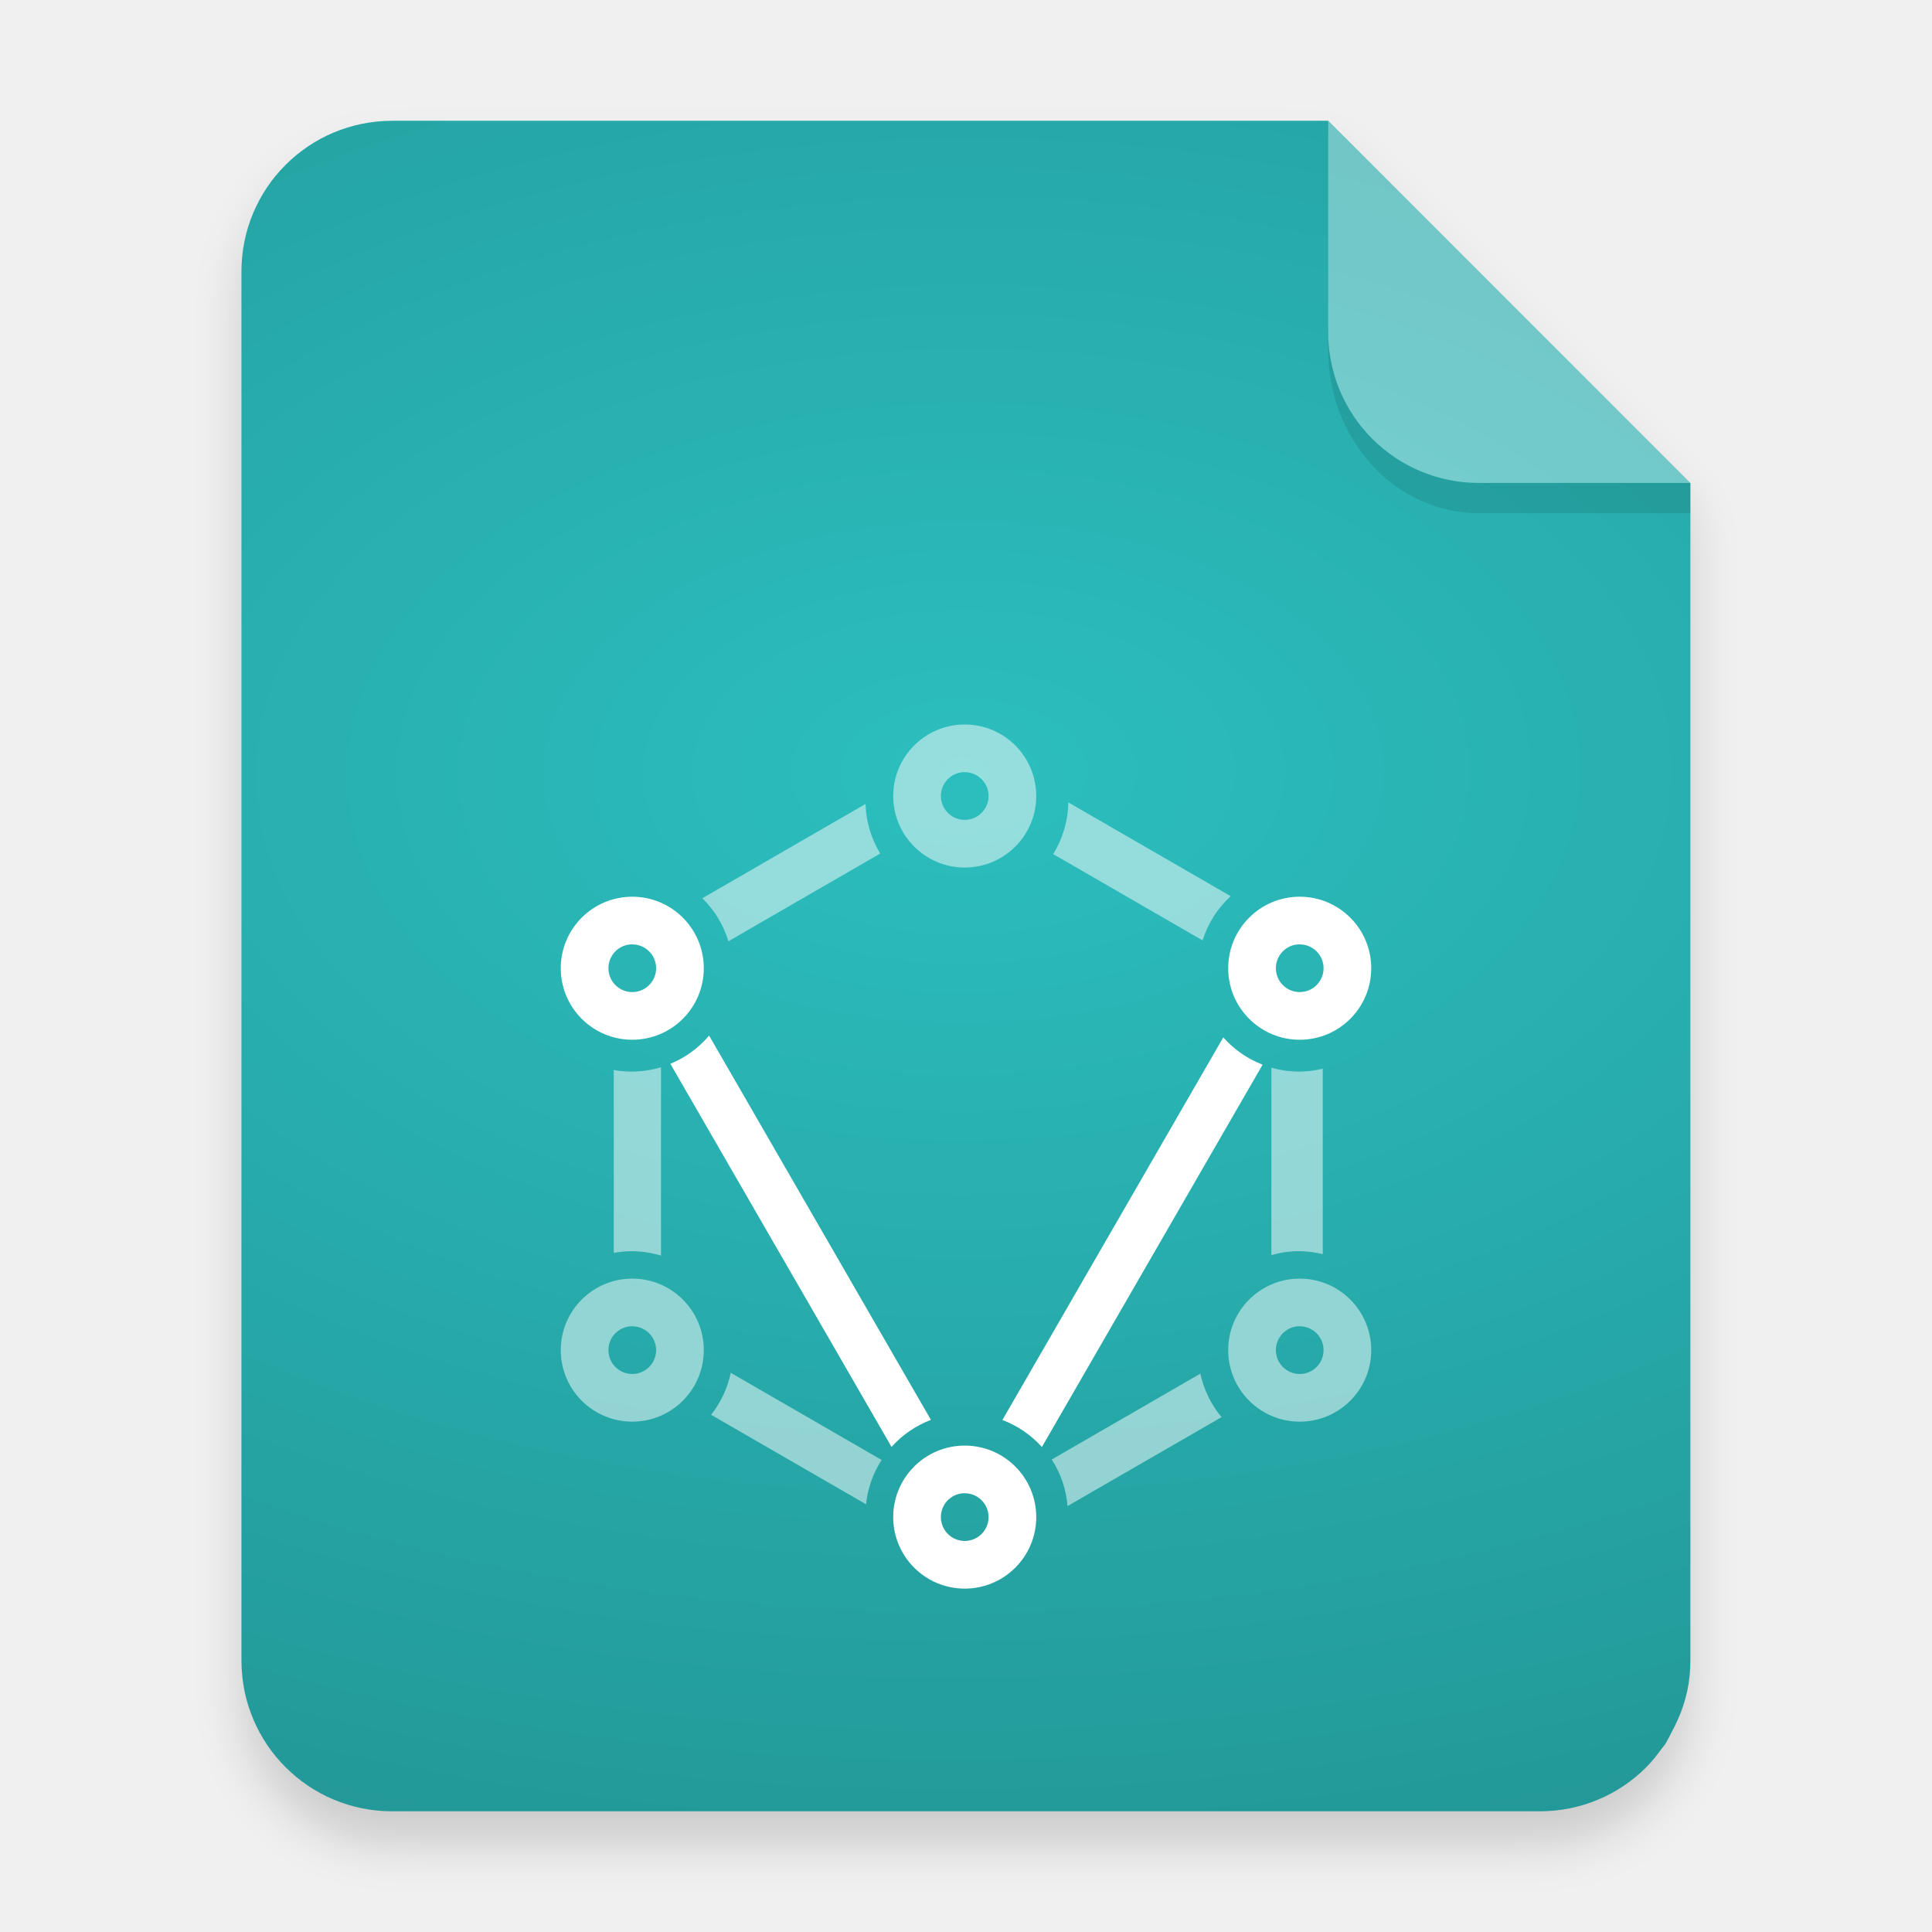
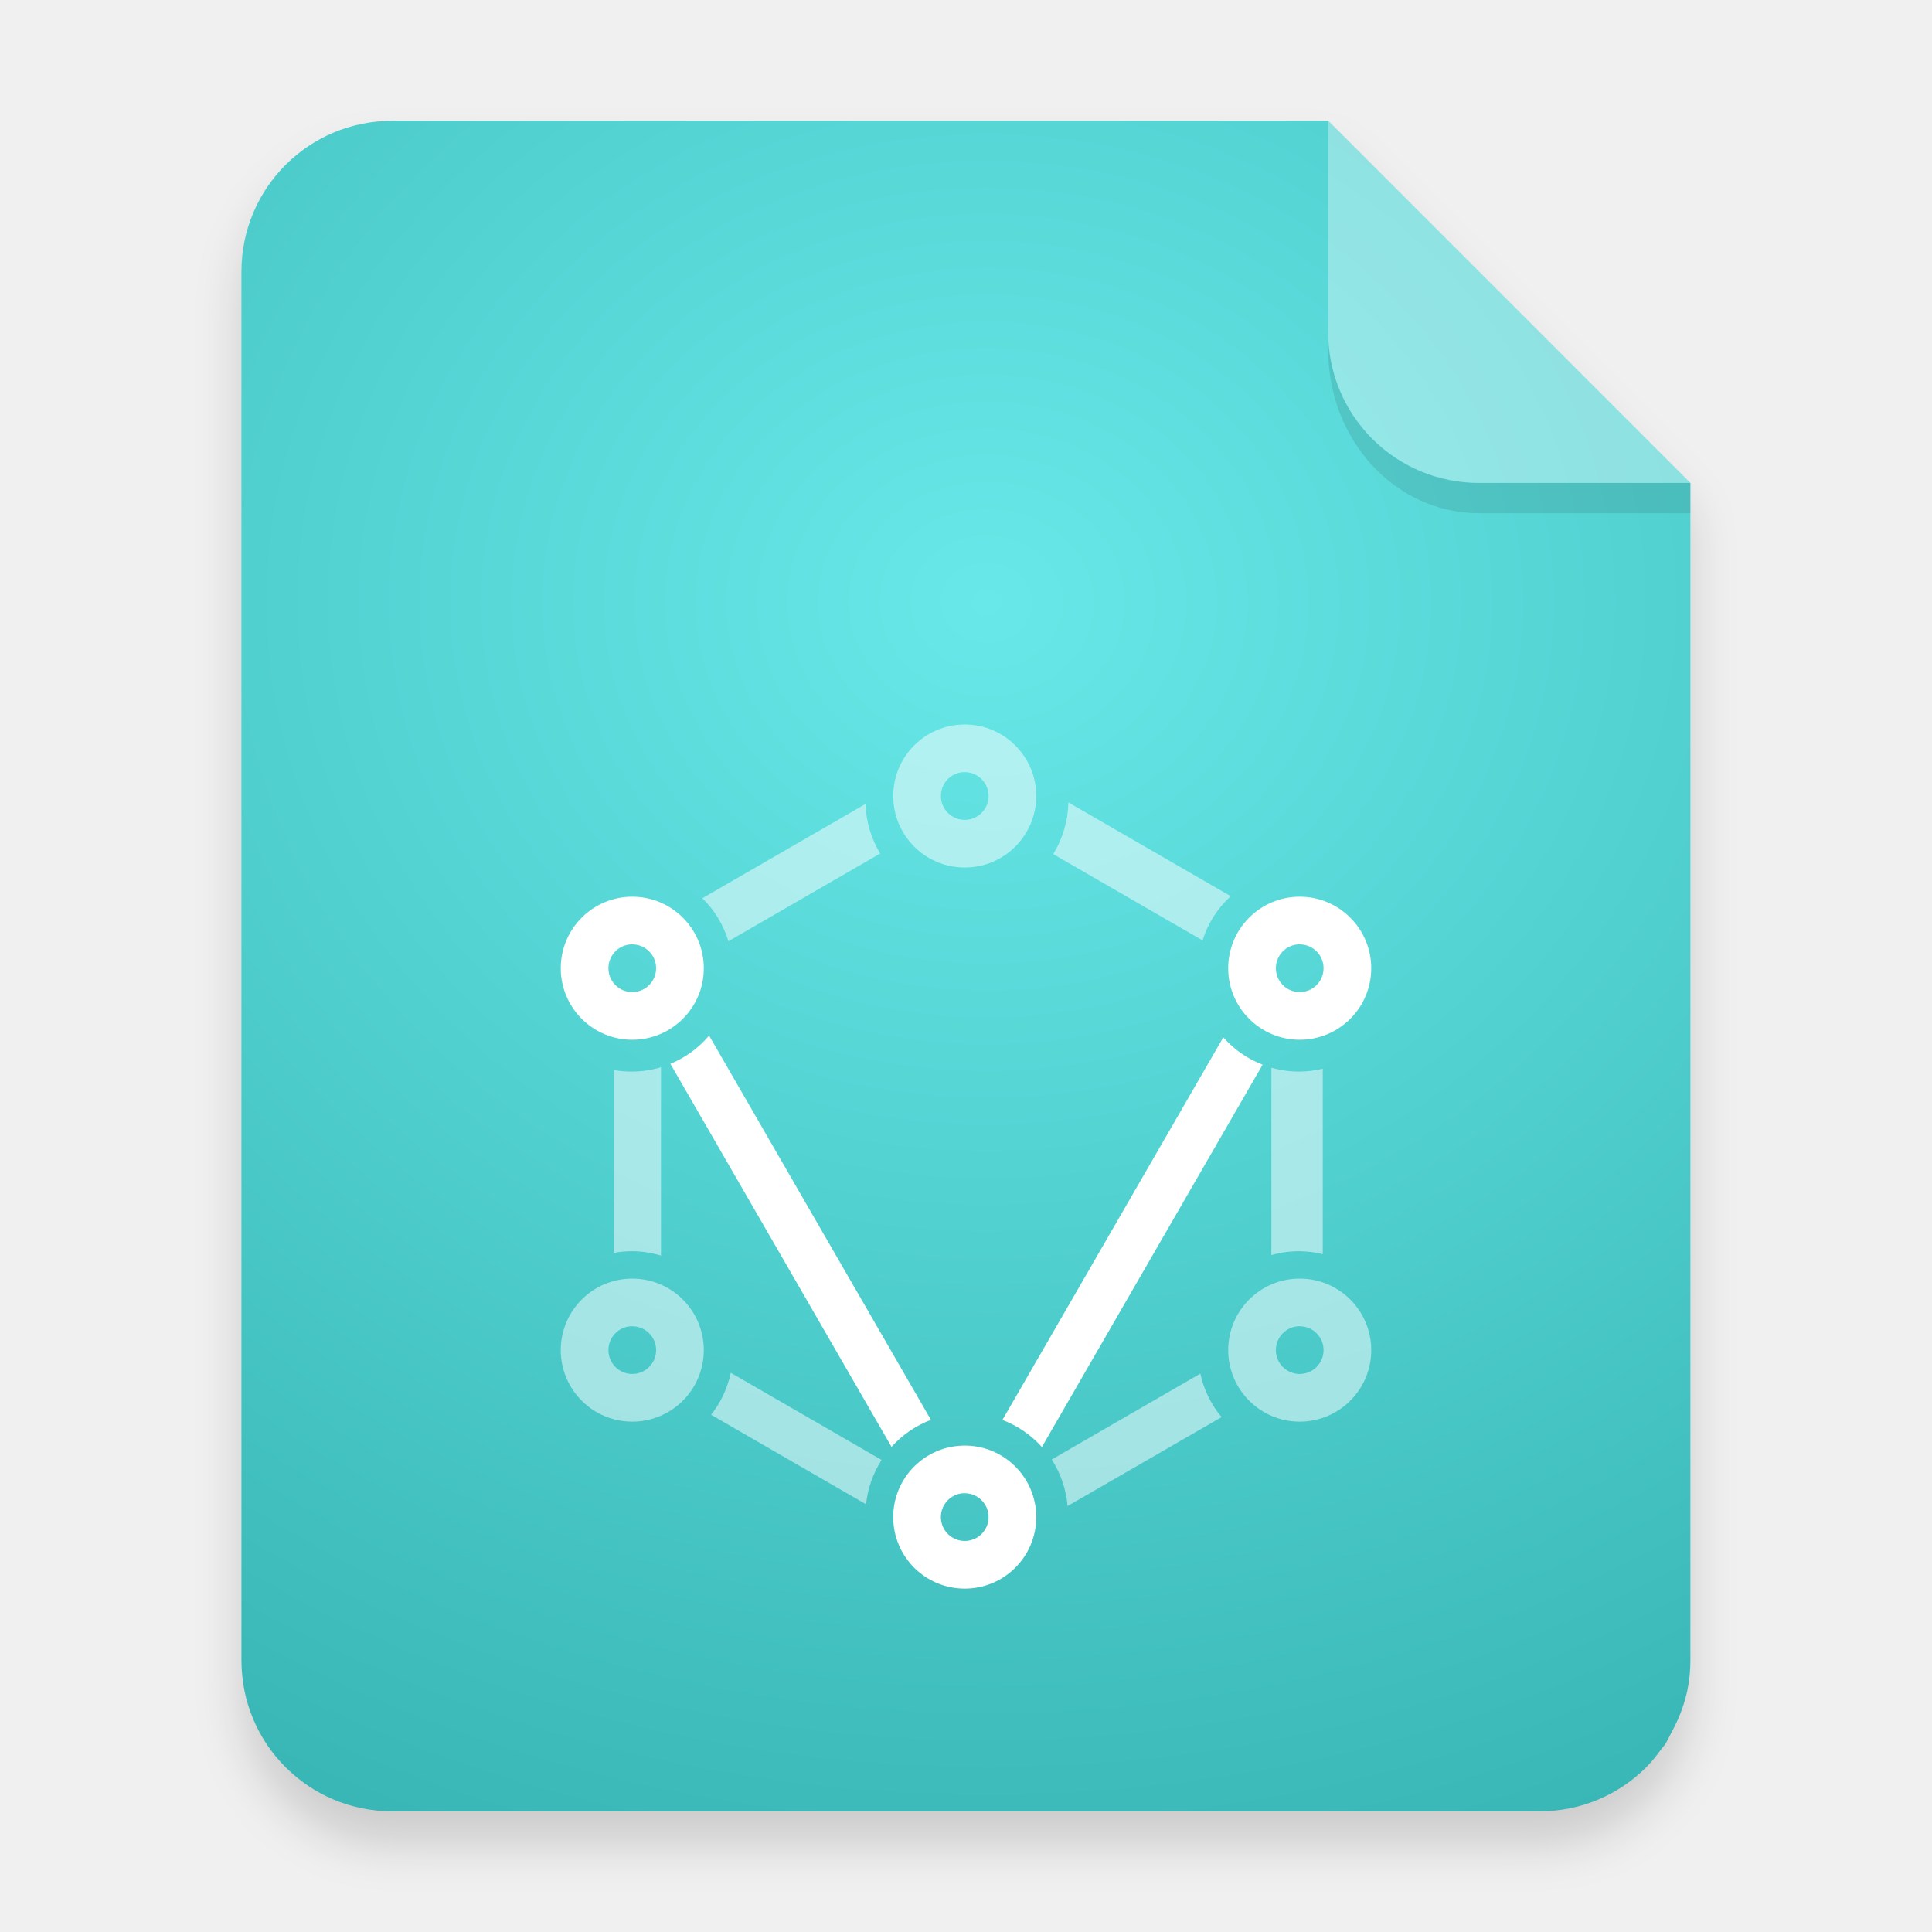
- <svg xmlns="http://www.w3.org/2000/svg" xmlns:xlink="http://www.w3.org/1999/xlink" version="1.1" viewBox="0 0 64 64" id="svg37">
+ <svg xmlns="http://www.w3.org/2000/svg" xmlns:xlink="http://www.w3.org/1999/xlink" version="1.1" viewBox="0 0 64 64" id="svg37" xml:space="preserve">
  <defs id="defs5">
    <linearGradient id="linearGradient972">
-       <stop style="stop-color:#2cbebe;stop-opacity:1" offset="0" id="stop968" />
-       <stop style="stop-color:#229595;stop-opacity:1" offset="1" id="stop970" />
+       <stop style="stop-color:#68e8e8;stop-opacity:1;" offset="0" id="stop968" />
+       <stop style="stop-color:#29a6a6;stop-opacity:1;" offset="1" id="stop970" />
    </linearGradient>
-     <filter id="a-6" x="-.039" y="-.033" width="1.078" height="1.067" color-interpolation-filters="sRGB">
+     <filter id="a-6" x="-0.039" y="-0.033" width="1.078" height="1.067" color-interpolation-filters="sRGB">
      <feGaussianBlur stdDeviation=".206" id="feGaussianBlur2" />
    </filter>
    <filter id="a" x="-.039" y="-.033" width="1.078" height="1.067" color-interpolation-filters="sRGB">
      <feGaussianBlur stdDeviation=".206" id="feGaussianBlur909" />
    </filter>
    <filter id="a-7" x="-.039" y="-.033" width="1.078" height="1.067" color-interpolation-filters="sRGB">
      <feGaussianBlur stdDeviation=".206" id="feGaussianBlur858" />
    </filter>
    <linearGradient id="a-3" x1="49.571" x2="51.714" y1="52.714" y2="54.857" gradientTransform="matrix(2.3333,0,0,2.3333,-68.667,-72.001)" gradientUnits="userSpaceOnUse">
      <stop offset="0" id="stop4" />
      <stop stop-opacity="0" offset="1" id="stop6" />
    </linearGradient>
    <linearGradient id="b" x1="40" x2="46" y1="17" y2="11" gradientTransform="matrix(0.26458,0,0,0.26458,-3.15828,0.6893912)" gradientUnits="userSpaceOnUse">
      <stop stop-color="#fefefe" offset="0" id="stop2" />
      <stop stop-color="#e9e9e9" offset="1" id="stop4-3" />
    </linearGradient>
    <linearGradient id="a-6-5" x1="21.039" x2="21.039" y1="2" y2="62" gradientTransform="matrix(0.26458,0,0,0.26458,-3.15328,0.6893912)" gradientUnits="userSpaceOnUse">
      <stop stop-color="#858585" offset="0" id="stop7" style="stop-color:#808080;stop-opacity:1" />
      <stop stop-color="#383838" offset="1" id="stop9" />
    </linearGradient>
    <linearGradient id="b-6" x1="399.57" x2="399.57" y1="545.8" y2="517.8" gradientTransform="matrix(2.1429,0,0,2.1429,-826.36,-1107.5)" gradientUnits="userSpaceOnUse">
      <stop stop-color="#3889e9" offset="0" id="stop885" />
      <stop stop-color="#5ea5fb" offset="1" id="stop887" />
    </linearGradient>
    <linearGradient id="f" x1="30.479" x2="31.074" y1="14.368" y2="49.608" gradientUnits="userSpaceOnUse">
      <stop stop-color="#f9f9f9" offset="0" id="stop890" />
      <stop stop-color="#ccf2f6" offset="1" id="stop892" />
    </linearGradient>
    <linearGradient id="linearGradient874" x1="357.8" x2="357.8" y1="546.73" y2="523.48" gradientTransform="matrix(2.1429,0,0,2.1429,-736.33,-1114)" gradientUnits="userSpaceOnUse">
      <stop stop-color="#197ff1" offset="0" id="stop895" />
      <stop stop-color="#21c6fb" offset="1" id="stop897" />
    </linearGradient>
-     <radialGradient xlink:href="#linearGradient972" id="radialGradient946" cx="8.45" cy="7.669" fx="8.45" fy="7.669" r="6.35" gradientTransform="matrix(10.53029,-0.02465397,0.01475284,6.301291,-57.18731,-22.5369)" gradientUnits="userSpaceOnUse" />
+     <radialGradient xlink:href="#linearGradient972" id="radialGradient946" cx="8.526" cy="6.776" fx="8.526" fy="6.776" r="6.35" gradientTransform="matrix(10.53006,0.07446516,-0.06521787,9.222406,-56.64342,-43.17594)" gradientUnits="userSpaceOnUse" />
+     <linearGradient id="b-3" x1="40" x2="46" y1="17" y2="11" gradientTransform="matrix(0.26458,0,0,0.26458,-0.006,-0.265)" gradientUnits="userSpaceOnUse">
+       <stop stop-color="#fefefe" offset="0" id="stop1088" />
+       <stop stop-color="#e9e9e9" offset="1" id="stop1090" />
+     </linearGradient>
+     <linearGradient id="a-67" x1="45.801" x2="9.802" y1="10" y2="61" gradientTransform="matrix(0.26458,0,0,0.26458,0.052,-0.265)" gradientUnits="userSpaceOnUse">
+       <stop stop-color="#ededed" offset="0" id="stop1093" />
+       <stop stop-color="#fcfcfc" offset="1" id="stop1095" />
+     </linearGradient>
  </defs>
  <path transform="scale(3.7796)" d="m3.44 1.354a1.32 1.32 0 0 0-1.323 1.323v12.171c0 0.733 0.59 1.323 1.323 1.323h10.053a1.32 1.32 0 0 0 1.323-1.323v-10.318l-3.175-3.175z" filter="url(#a-6)" opacity=".15" style="paint-order:stroke fill markers" id="path7" />
  <path id="rect926" style="display:inline;fill:url(#radialGradient946);fill-opacity:1;stroke-width:0.5;stroke-linecap:square" d="m 12.998,4.001 c -2.77,0 -5,2.23 -5,5 v 46 0.002 c 0,0.173 0.01,0.343 0.027,0.512 0.017,0.168 0.041,0.333 0.074,0.496 1.25e-4,6.26e-4 -1.28e-4,0.001 0,0.002 0.066,0.325 0.165,0.639 0.291,0.938 2.38e-4,5.68e-4 -2.42e-4,0.001 0,0.002 0.126,0.299 0.28,0.582 0.459,0.848 3.18e-4,4.73e-4 -3.21e-4,0.002 0,0.002 0.179,0.265 0.386,0.513 0.611,0.738 0.452,0.452 0.989,0.818 1.588,1.07 0.599,0.252 1.257,0.391 1.949,0.391 h 38.002 c 0.693,0 1.351,-0.138 1.949,-0.391 0.599,-0.252 1.136,-0.618 1.588,-1.07 0.186,-0.186 0.349,-0.396 0.504,-0.609 0.033,-0.045 0.074,-0.083 0.105,-0.129 5.1e-4,-7.62e-4 9.97e-4,-0.001 0.002,-0.002 0.082,-0.122 0.14,-0.26 0.211,-0.389 0.318,-0.576 0.544,-1.208 0.613,-1.896 0.017,-0.168 0.025,-0.339 0.025,-0.512 V 15.999 L 44,4.001 Z" />
  <path d="M 55.999,15.999 43.998,3.999 v 7 c 0,2.77 2.23,5 5,5 z" fill="#ffffff" opacity="0.35" style="fill-rule:evenodd;stroke-width:3.78;paint-order:stroke fill markers" id="path11" />
  <path d="m43.998 10.999v0.586c0 3.001 2.23 5.416 5 5.416h7v-1.002h-7a4.989 4.989 0 0 1-5.004-5z" opacity=".1" stroke-width="3.78" style="paint-order:stroke fill markers" id="path15" />
  <g transform="translate(8,14.312)" fill="#ffffff" shape-rendering="auto" id="g35">
    <path d="m 27.391,12.269 a 3.364,3.364 0 0 1 -0.503,1.712 l 4.948,2.859 a 3.351,3.351 0 0 1 0.932,-1.465 z m -6.721,0.052 -5.404,3.122 a 3.351,3.351 0 0 1 0.864,1.425 l 5.028,-2.906 a 3.364,3.364 0 0 1 -0.487,-1.641 z m -6.774,8.72 a 3.351,3.351 0 0 1 -0.972,0.145 3.351,3.351 0 0 1 -0.592,-0.052 v 6.058 a 3.351,3.351 0 0 1 0.592,-0.056 3.351,3.351 0 0 1 0.972,0.145 z m 20.22,0.015 v 6.209 a 3.351,3.351 0 0 1 0.919,-0.13 3.351,3.351 0 0 1 0.783,0.099 v -6.144 a 3.351,3.351 0 0 1 -0.783,0.096 3.351,3.351 0 0 1 -0.919,-0.13 z m -17.909,10.108 a 3.351,3.351 0 0 1 -0.651,1.391 l 5.133,2.964 a 3.351,3.351 0 0 1 0.515,-1.468 z m 15.556,0.028 -4.923,2.844 a 3.351,3.351 0 0 1 0.524,1.542 l 5.102,-2.946 a 3.351,3.351 0 0 1 -0.703,-1.44 z" color="#000000" color-rendering="auto" image-rendering="auto" opacity="0.5" solid-color="#000000" style="isolation:auto;mix-blend-mode:normal" id="path17" />
    <path d="m 23.958,9.688 a 2.369,2.369 0 0 0 -2.369,2.369 2.369,2.369 0 0 0 2.369,2.369 2.369,2.369 0 0 0 2.369,-2.369 2.369,2.369 0 0 0 -2.369,-2.369 z m -0.056,1.579 a 0.79,0.79 0 0 1 0.056,0 0.79,0.79 0 0 1 0.79,0.79 0.79,0.79 0 0 1 -0.79,0.79 0.79,0.79 0 0 1 -0.79,-0.79 0.79,0.79 0 0 1 0.734,-0.79 z" color="#000000" color-rendering="auto" image-rendering="auto" opacity="0.5" solid-color="#000000" style="isolation:auto;mix-blend-mode:normal" id="path19" />
    <path d="m 35.055,28.044 a 2.369,2.369 0 0 0 -2.369,2.369 2.369,2.369 0 0 0 2.369,2.369 2.369,2.369 0 0 0 2.369,-2.369 2.369,2.369 0 0 0 -2.369,-2.369 z m -0.056,1.579 a 0.79,0.79 0 0 1 0.056,0 0.79,0.79 0 0 1 0.79,0.79 0.79,0.79 0 0 1 -0.79,0.79 0.79,0.79 0 0 1 -0.79,-0.79 0.79,0.79 0 0 1 0.734,-0.79 z" color="#000000" color-rendering="auto" image-rendering="auto" opacity="0.5" solid-color="#000000" style="isolation:auto;mix-blend-mode:normal" id="path21" />
    <path d="m 35.055,15.393 a 2.369,2.369 0 0 0 -2.369,2.369 2.369,2.369 0 0 0 2.369,2.369 2.369,2.369 0 0 0 2.369,-2.369 2.369,2.369 0 0 0 -2.369,-2.369 z m -0.056,1.579 a 0.79,0.79 0 0 1 0.056,0 0.79,0.79 0 0 1 0.79,0.79 0.79,0.79 0 0 1 -0.79,0.79 0.79,0.79 0 0 1 -0.79,-0.79 0.79,0.79 0 0 1 0.734,-0.79 z" color="#000000" color-rendering="auto" image-rendering="auto" solid-color="#000000" style="isolation:auto;mix-blend-mode:normal" id="path23" />
    <path d="m 12.945,28.044 a 2.369,2.369 0 0 0 -2.369,2.369 2.369,2.369 0 0 0 2.369,2.369 2.369,2.369 0 0 0 2.369,-2.369 2.369,2.369 0 0 0 -2.369,-2.369 z m -0.056,1.579 a 0.79,0.79 0 0 1 0.056,0 0.79,0.79 0 0 1 0.79,0.79 0.79,0.79 0 0 1 -0.79,0.79 0.79,0.79 0 0 1 -0.79,-0.79 0.79,0.79 0 0 1 0.734,-0.79 z" color="#000000" color-rendering="auto" image-rendering="auto" opacity="0.5" solid-color="#000000" style="isolation:auto;mix-blend-mode:normal" id="path25" />
    <path d="m 12.945,15.393 a 2.369,2.369 0 0 0 -2.369,2.369 2.369,2.369 0 0 0 2.369,2.369 2.369,2.369 0 0 0 2.369,-2.369 2.369,2.369 0 0 0 -2.369,-2.369 z m -0.056,1.579 a 0.79,0.79 0 0 1 0.056,0 0.79,0.79 0 0 1 0.79,0.79 0.79,0.79 0 0 1 -0.79,0.79 0.79,0.79 0 0 1 -0.79,-0.79 0.79,0.79 0 0 1 0.734,-0.79 z" color="#000000" color-rendering="auto" image-rendering="auto" solid-color="#000000" style="isolation:auto;mix-blend-mode:normal" id="path27" />
    <path d="m 23.958,33.575 a 2.369,2.369 0 0 0 -2.369,2.369 2.369,2.369 0 0 0 2.369,2.369 2.369,2.369 0 0 0 2.369,-2.369 2.369,2.369 0 0 0 -2.369,-2.369 z m -0.056,1.579 a 0.79,0.79 0 0 1 0.056,0 0.79,0.79 0 0 1 0.79,0.79 0.79,0.79 0 0 1 -0.79,0.79 0.79,0.79 0 0 1 -0.79,-0.79 0.79,0.79 0 0 1 0.734,-0.79 z" color="#000000" color-rendering="auto" image-rendering="auto" solid-color="#000000" style="isolation:auto;mix-blend-mode:normal" id="path29" />
    <path d="m 15.49,19.993 a 3.351,3.351 0 0 1 -1.283,0.935 l 7.326,12.69 a 3.351,3.351 0 0 1 1.305,-0.895 z" color="#000000" color-rendering="auto" image-rendering="auto" solid-color="#000000" style="isolation:auto;mix-blend-mode:normal" id="path31" />
    <path d="m 32.523,20.052 -7.317,12.675 a 3.351,3.351 0 0 1 1.308,0.895 l 7.311,-12.665 A 3.351,3.351 0 0 1 32.523,20.053 Z" color="#000000" color-rendering="auto" image-rendering="auto" solid-color="#000000" style="isolation:auto;mix-blend-mode:normal" id="path33" />
  </g>
</svg>
